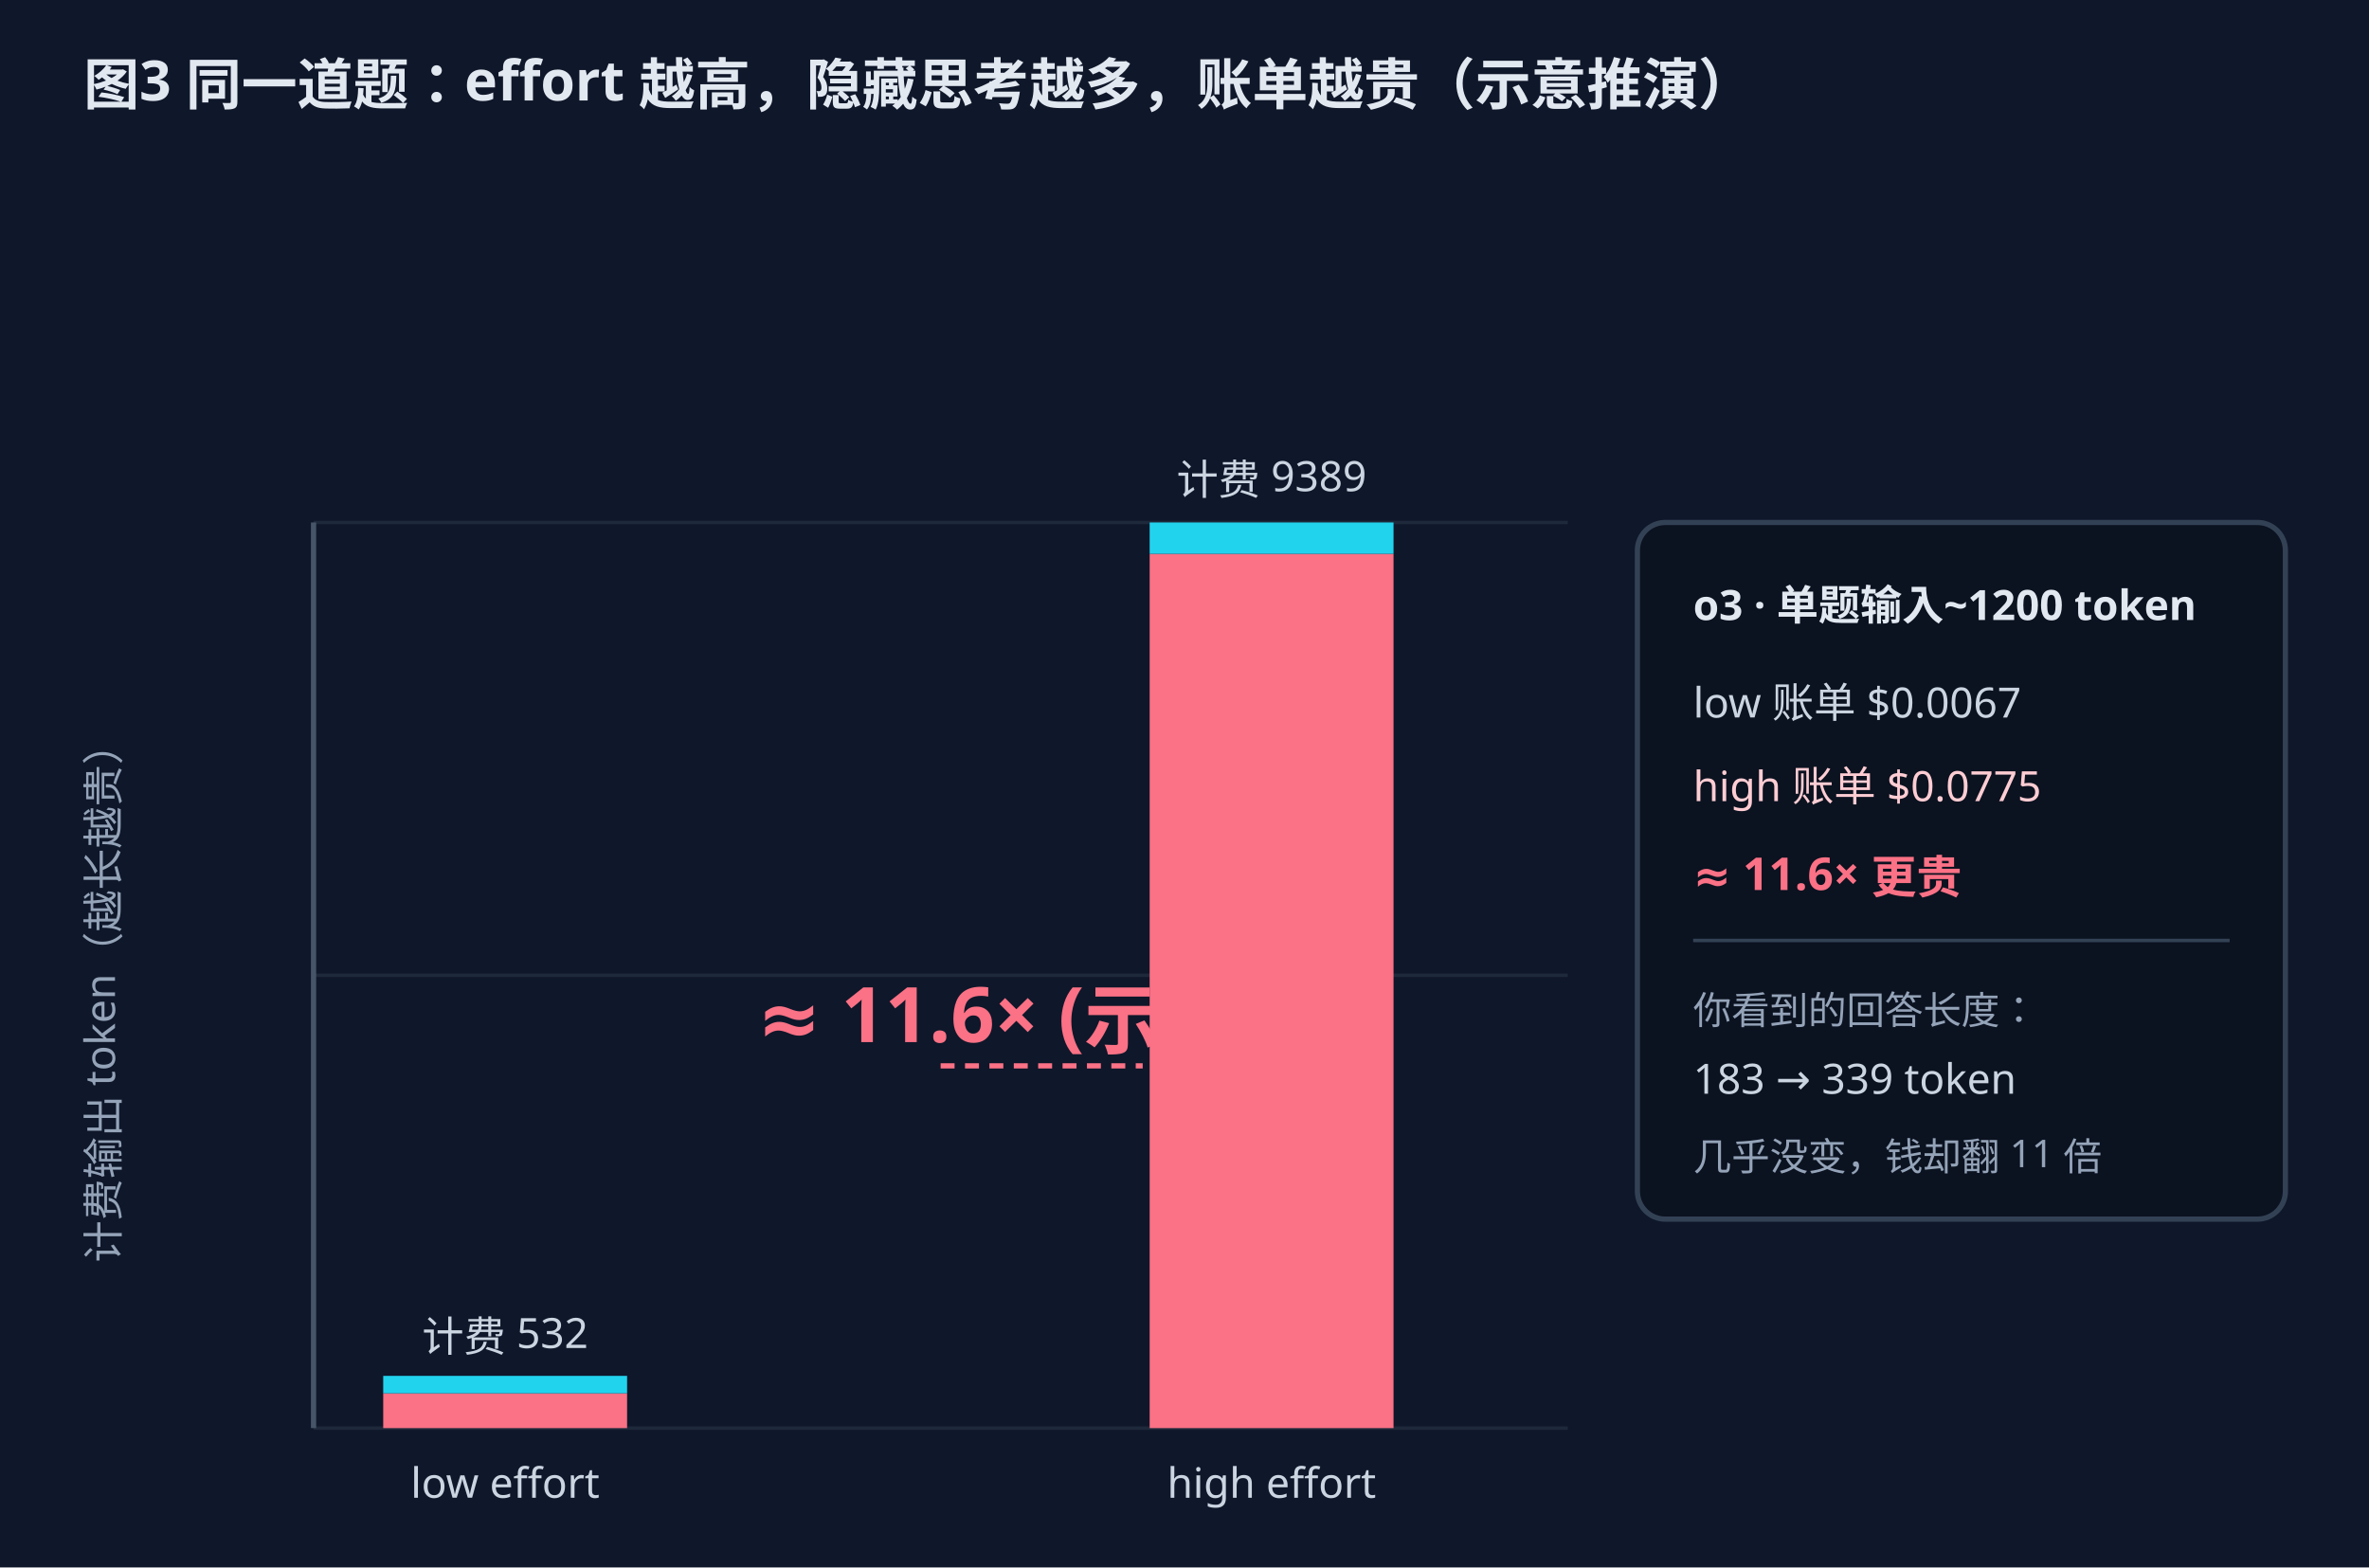
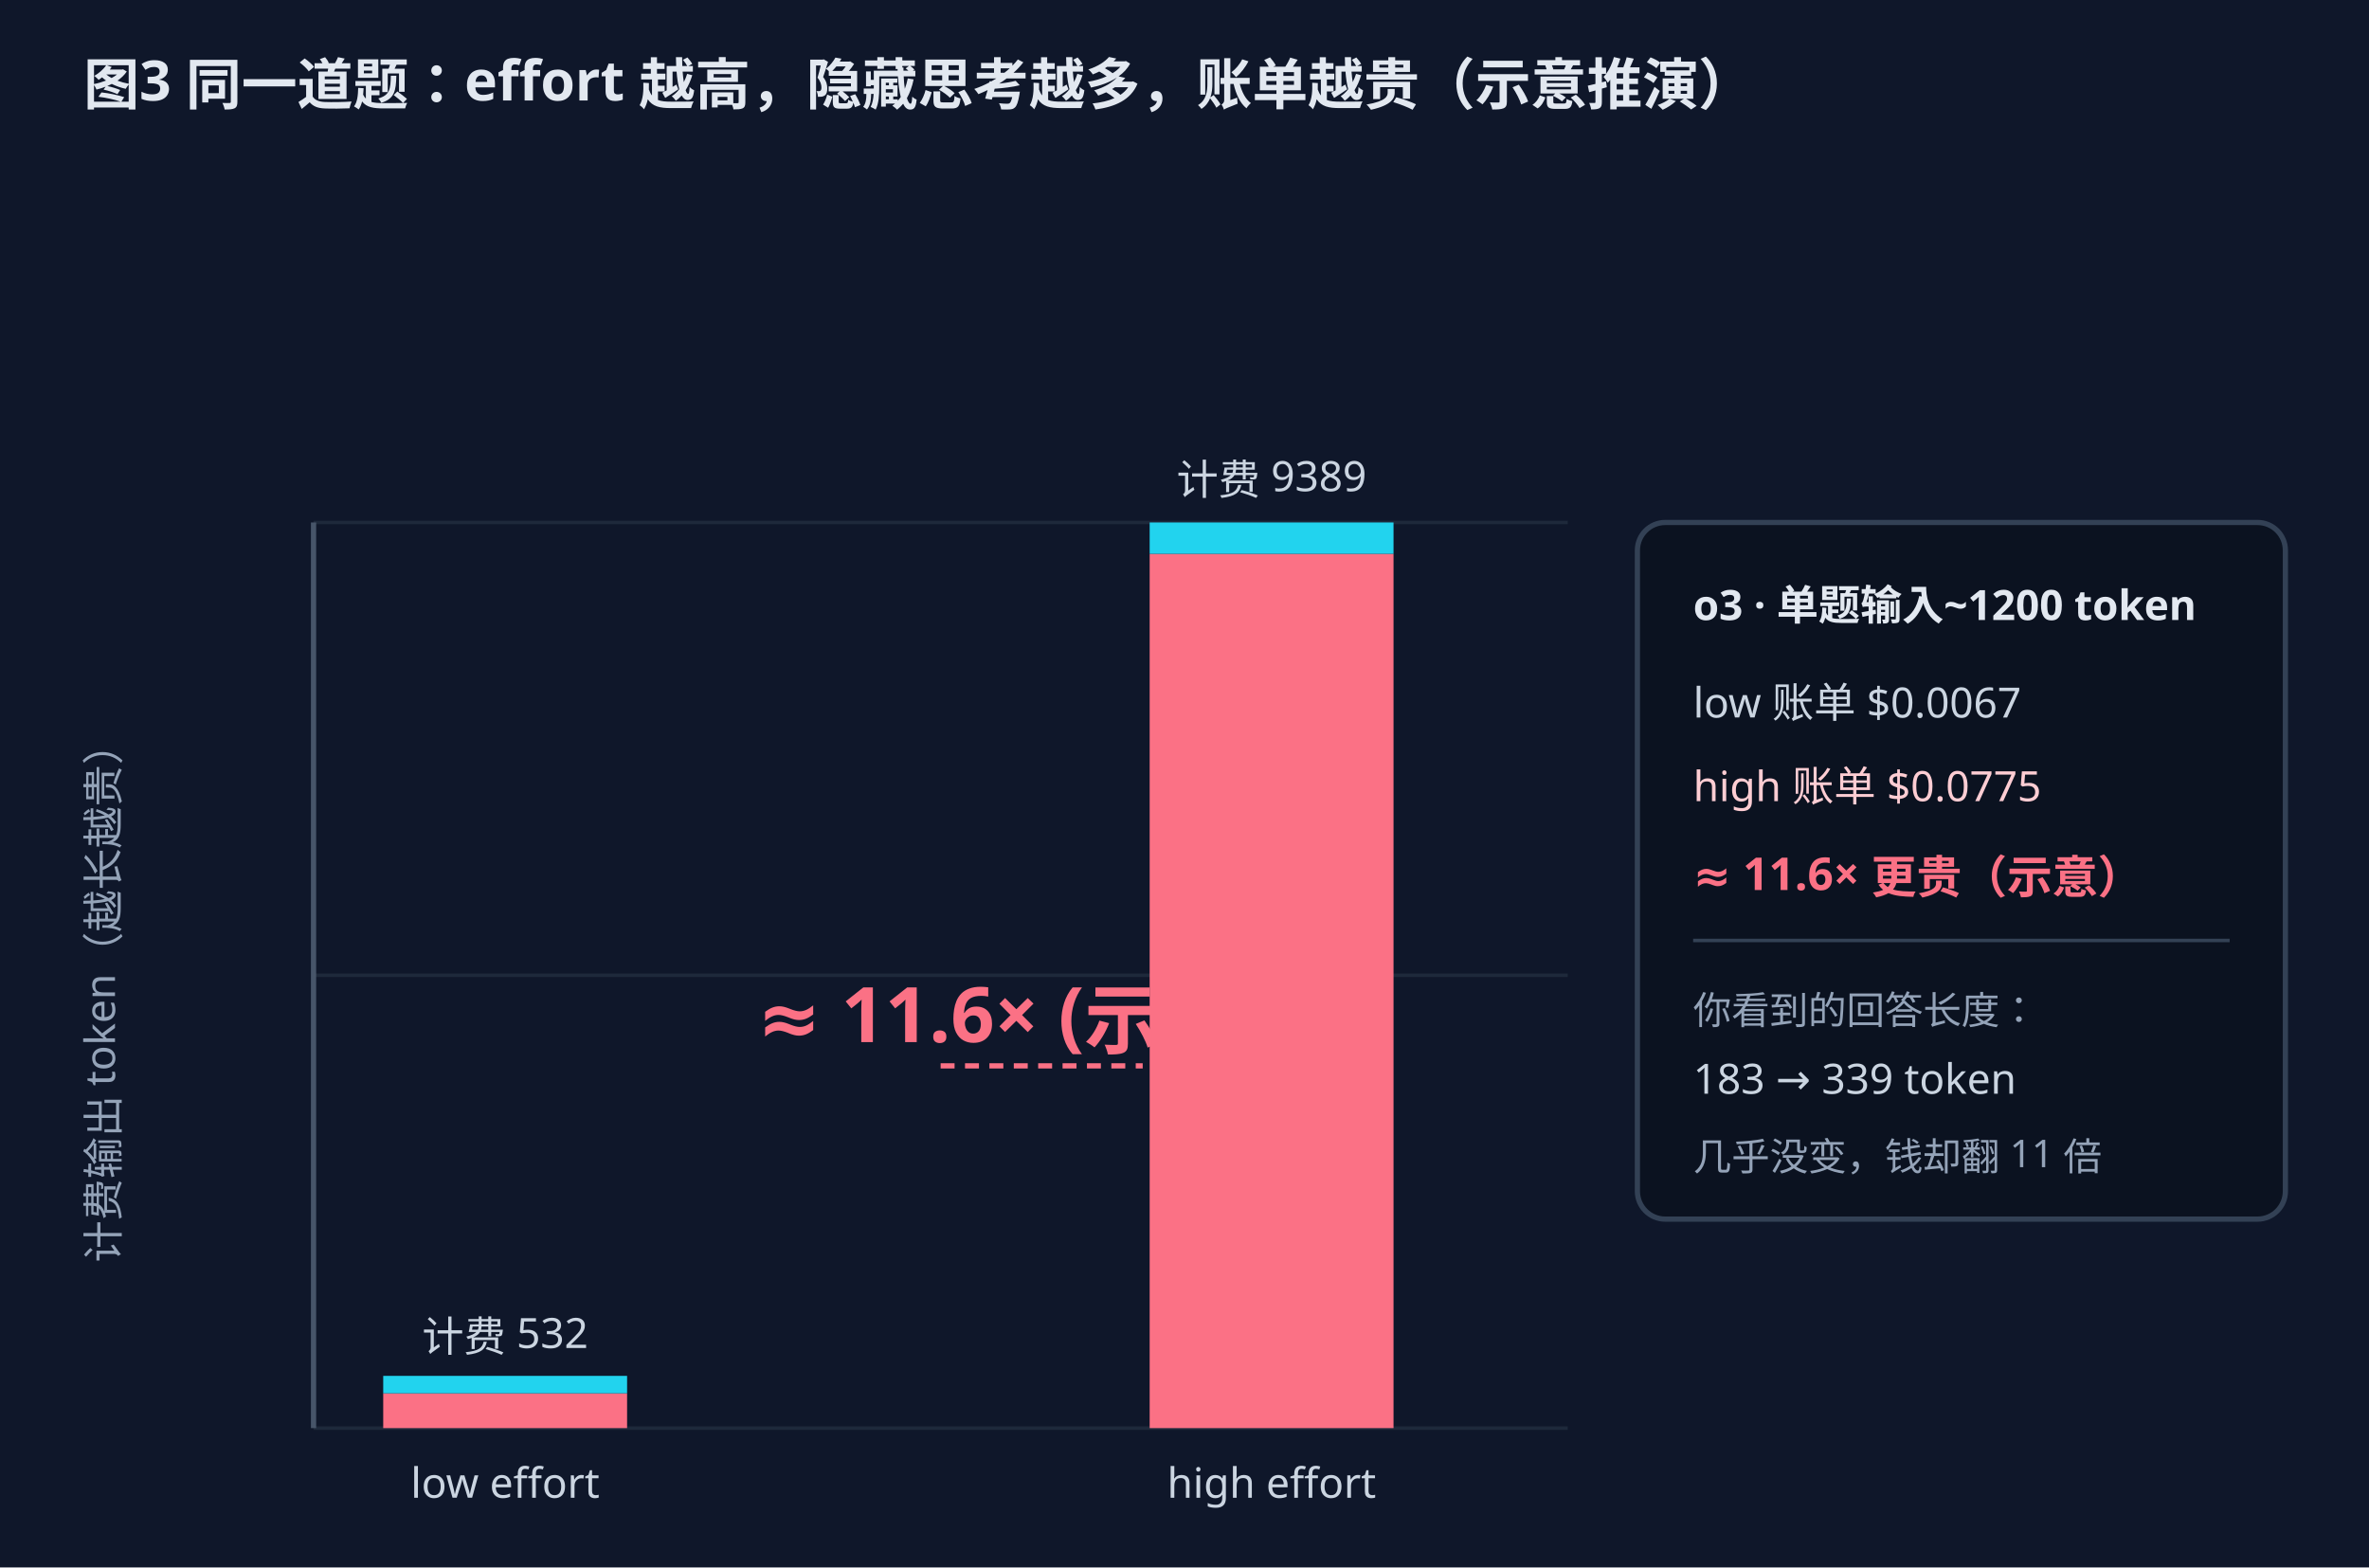
<svg xmlns="http://www.w3.org/2000/svg" viewBox="0 0 680 450" font-family="Noto Sans SC, sans-serif">
  <defs>
    <marker id="ar" markerWidth="10" markerHeight="10" refX="8" refY="3" orient="auto" markerUnits="strokeWidth">
      <path d="M0,0 L8,3 L0,6 Z" fill="#94a3b8" />
    </marker>
  </defs>
  <rect width="680" height="450" fill="#0f172a" />
  <g stroke="#1e293b" stroke-width="1">
    <line x1="90" y1="150" x2="450" y2="150" />
    <line x1="90" y1="280" x2="450" y2="280" />
    <line x1="90" y1="410" x2="450" y2="410" />
  </g>
  <text x="24" y="30" fill="#e2e8f0" font-size="16" font-weight="700">图3 同一道题：effort 越高，隐藏思考越多，账单越贵（示意推演）</text>
  <line x1="90" y1="150" x2="90" y2="410" stroke="#475569" stroke-width="1.5" />
  <text x="34" y="285" fill="#94a3b8" font-size="12" text-anchor="middle" transform="rotate(-90 34 285)">计费输出 token（越长越贵）</text>
  <rect x="110" y="400" width="70" height="10" fill="#fb7185" />
  <rect x="110" y="395" width="70" height="5" fill="#22d3ee" />
  <text x="145" y="388" fill="#cbd5e1" font-size="12" text-anchor="middle">计费 532</text>
  <text x="145" y="430" fill="#cbd5e1" font-size="12" text-anchor="middle">low effort</text>
  <rect x="330" y="159" width="70" height="251" fill="#fb7185" />
  <rect x="330" y="150" width="70" height="9" fill="#22d3ee" />
  <text x="365" y="142" fill="#cbd5e1" font-size="12" text-anchor="middle">计费 9389</text>
  <text x="365" y="430" fill="#cbd5e1" font-size="12" text-anchor="middle">high effort</text>
  <text x="290" y="300" fill="#fb7185" font-size="22" font-weight="700" text-anchor="middle">≈ 11.6× (示意)</text>
  <line x1="270" y1="306" x2="328" y2="306" stroke="#fb7185" stroke-width="1.5" stroke-dasharray="4 3" />
  <rect x="470" y="150" width="186" height="200" rx="8" fill="#0b1220" stroke="#334155" stroke-width="1.5" />
  <text x="486" y="178" fill="#e2e8f0" font-size="12" font-weight="700">o3 · 单题输入~1200 token</text>
  <text x="486" y="206" fill="#cbd5e1" font-size="12">low 账单  $0.0067</text>
  <text x="486" y="230" fill="#fecdd3" font-size="12">high 账单 $0.0775</text>
-   <text x="486" y="256" fill="#fb7185" font-size="13" font-weight="700">≈ 11.6× 更贵</text>
+   <text x="486" y="256" fill="#fb7185" font-size="13" font-weight="700">≈ 11.6× 更贵（示意）</text>
  <line x1="486" y1="270" x2="640" y2="270" stroke="#334155" />
  <text x="486" y="294" fill="#94a3b8" font-size="11">你看到的回答长度：</text>
  <text x="486" y="314" fill="#cbd5e1" font-size="12">183 → 339 token</text>
  <text x="486" y="336" fill="#94a3b8" font-size="11">几乎没变，钱却翻 11 倍</text>
</svg>
